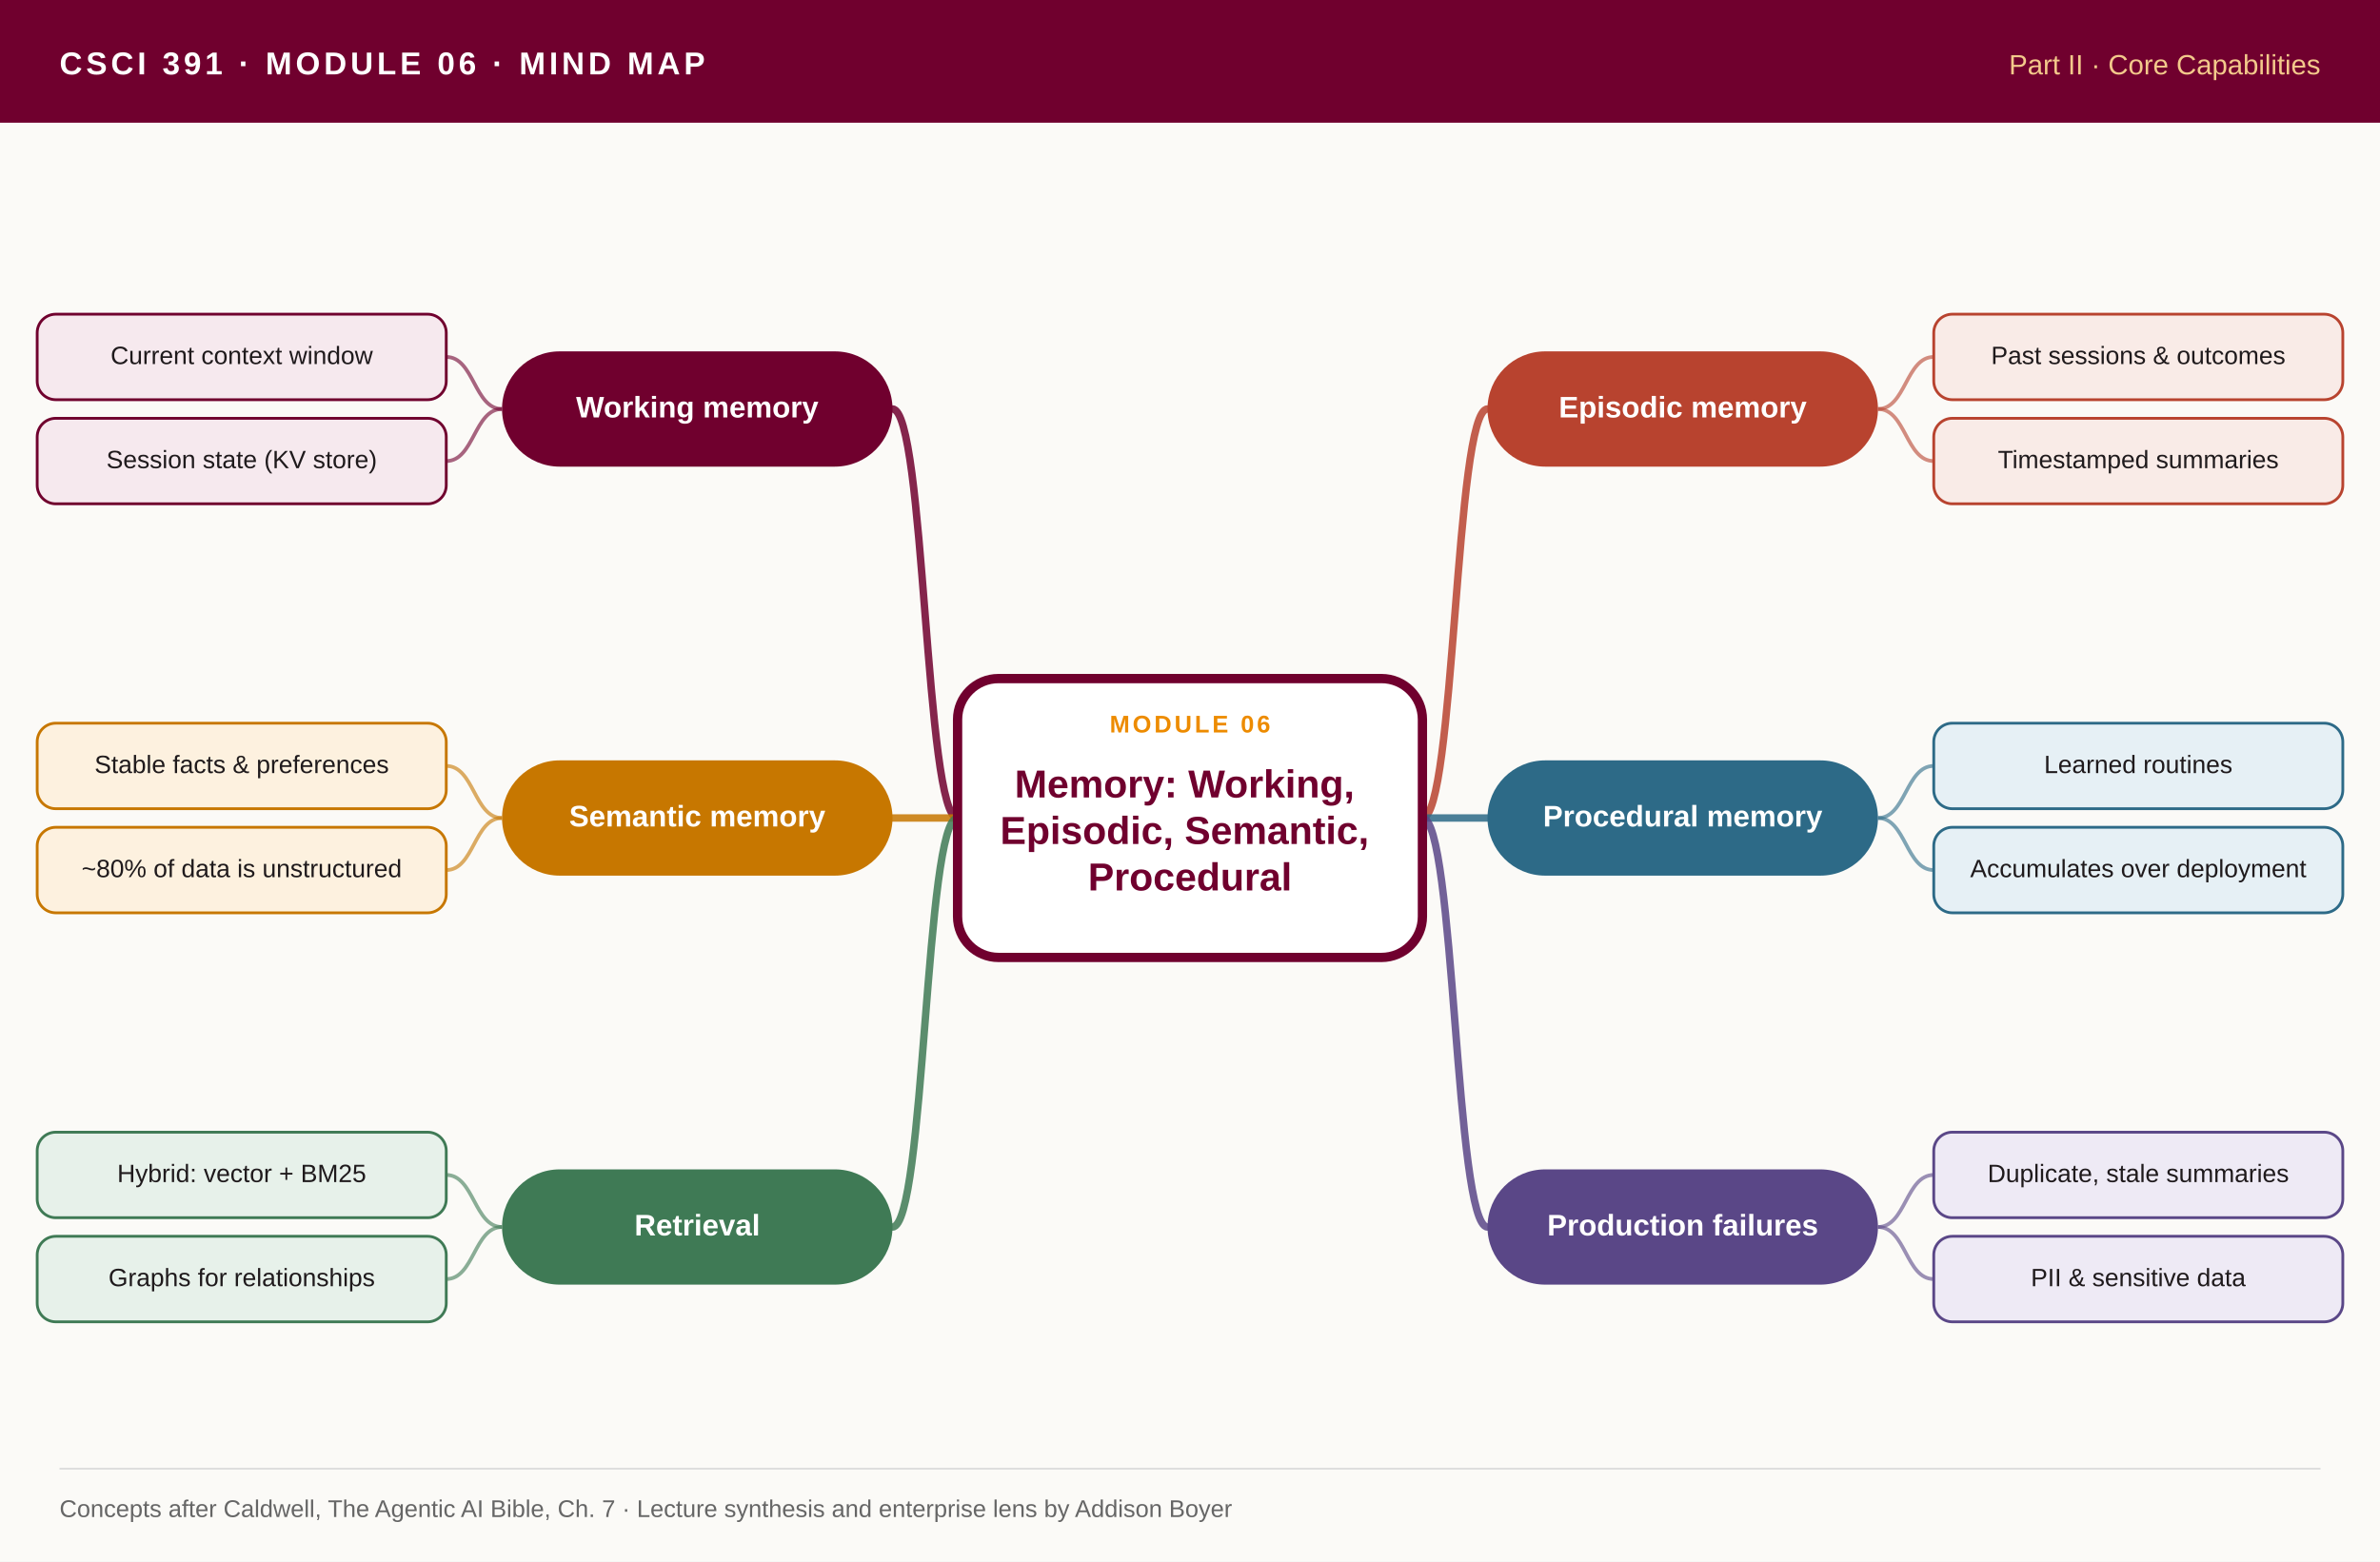
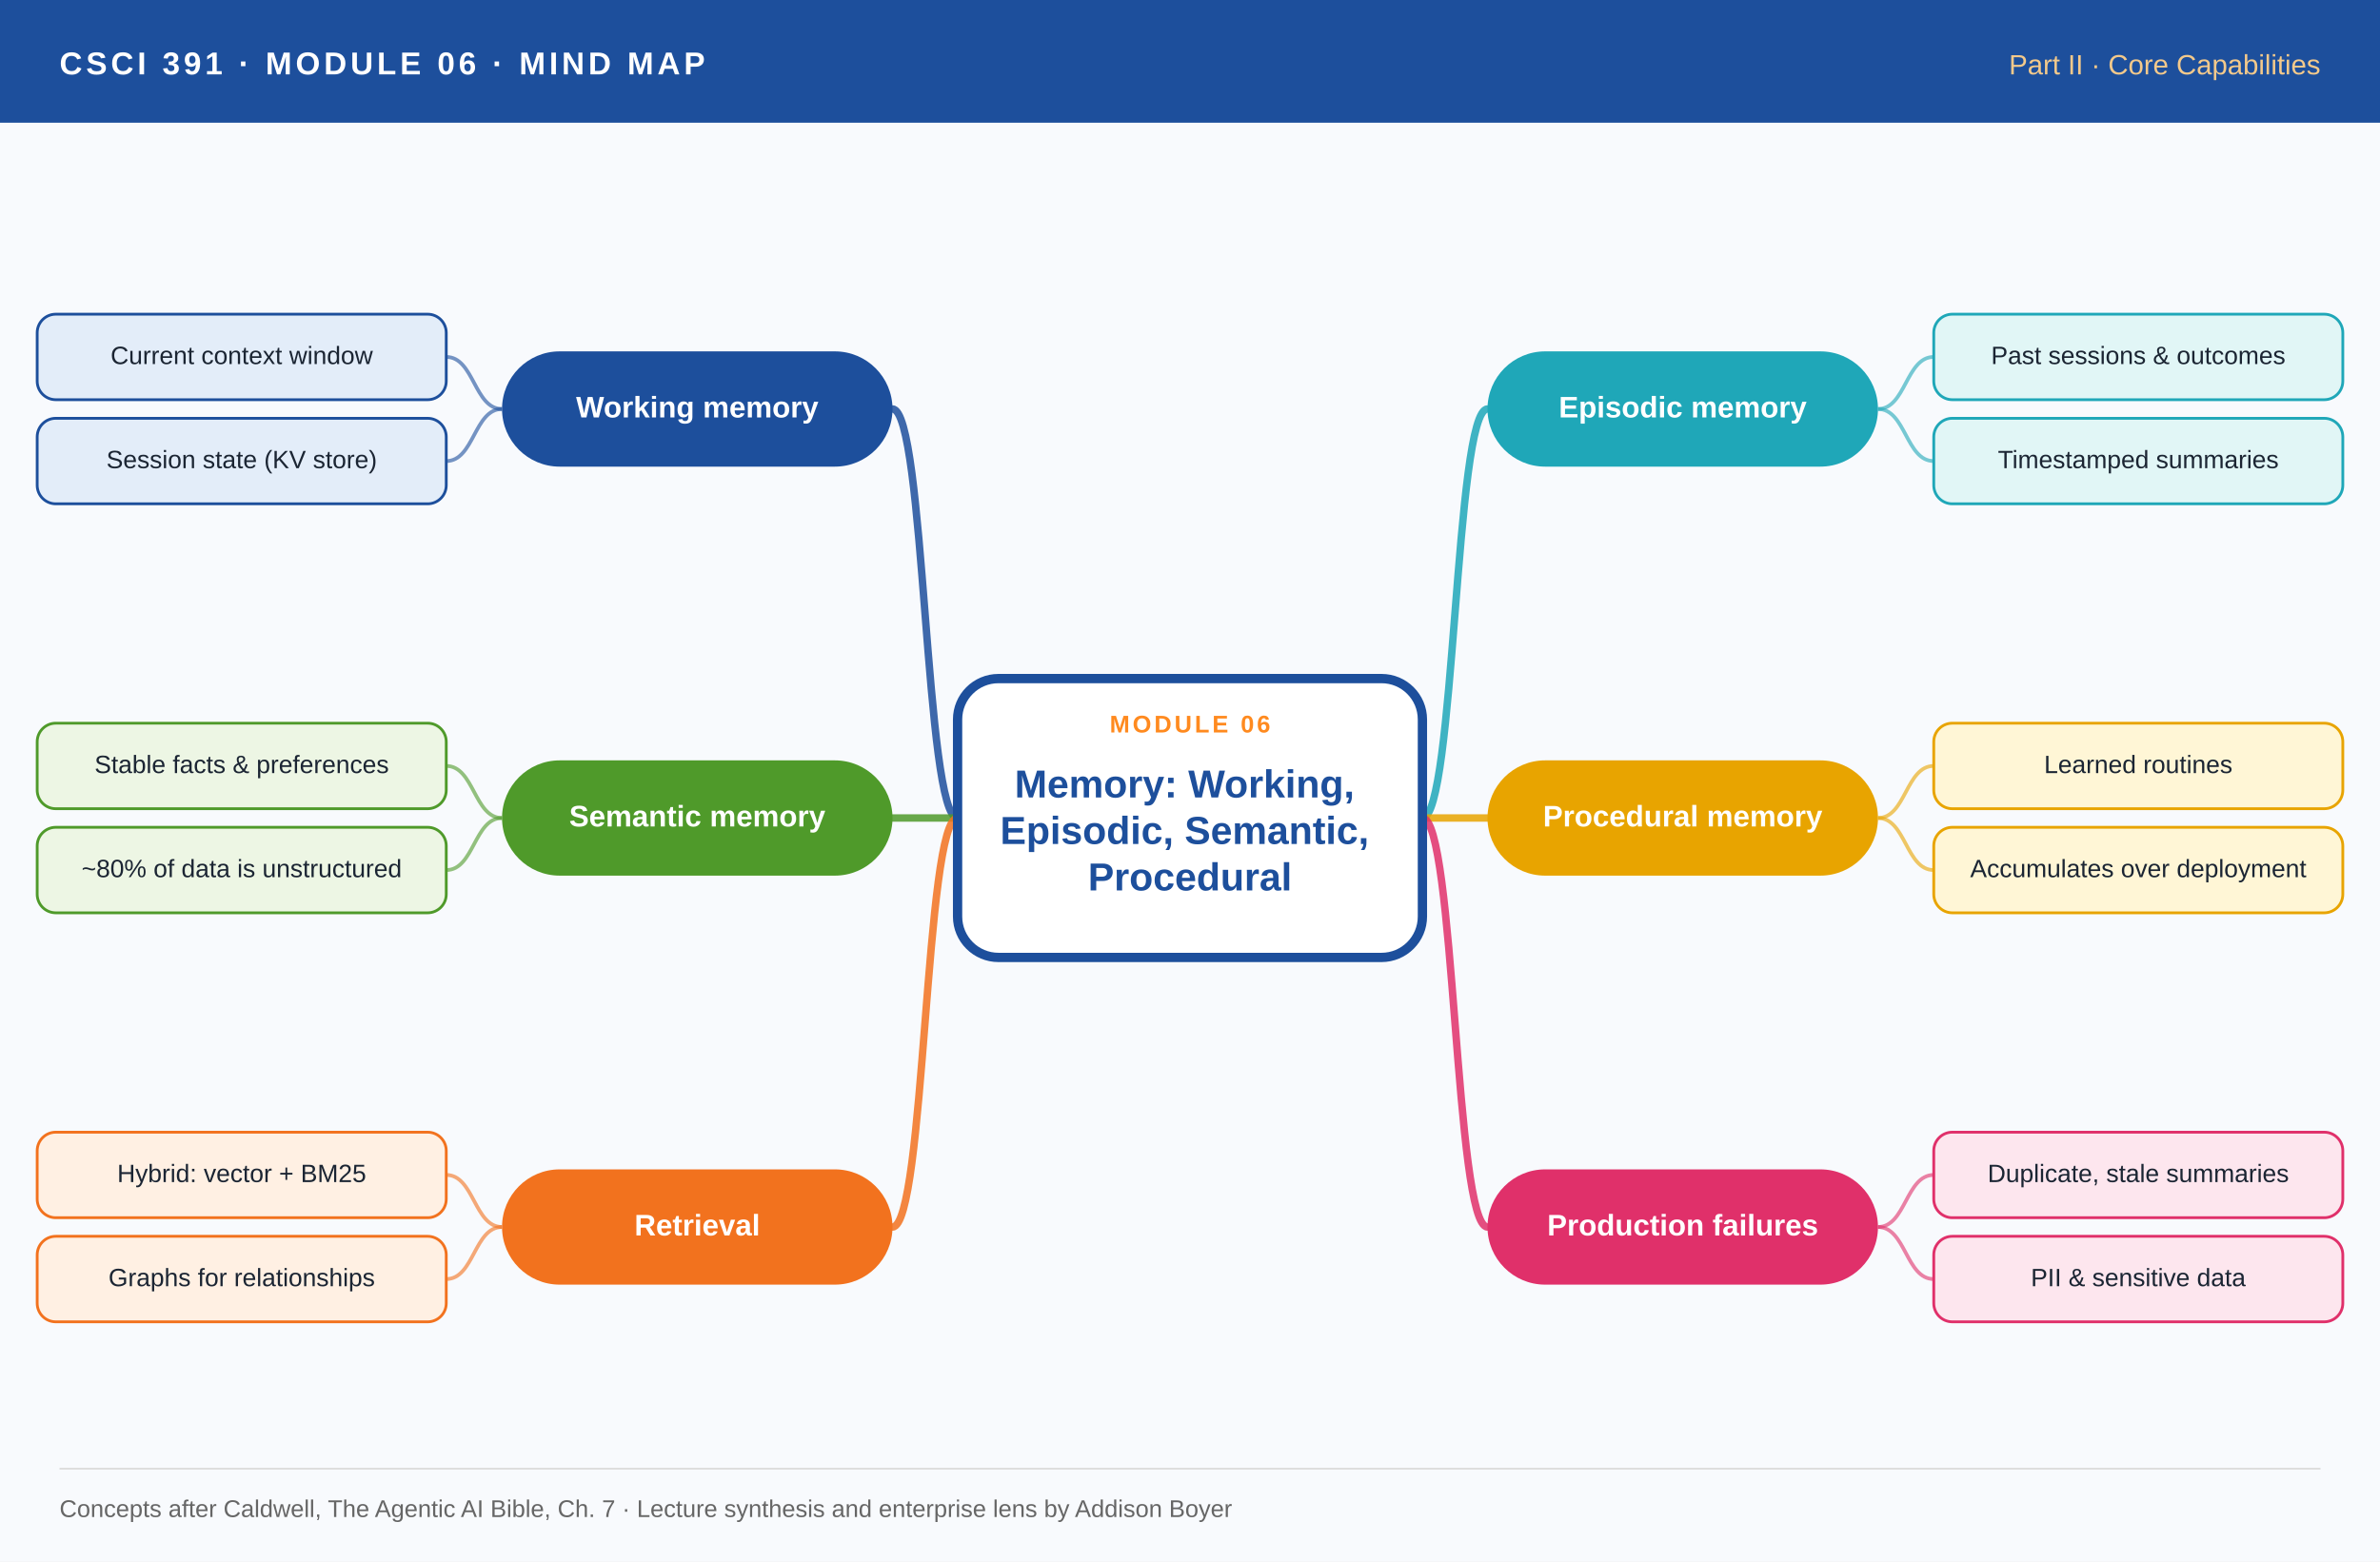
<svg xmlns="http://www.w3.org/2000/svg" viewBox="0 0 1280 840" width="1280" height="840" font-family="'Segoe UI', 'Helvetica Neue', Arial, sans-serif">
-   <rect width="100%" height="100%" fill="#fbfaf7" />
-   <rect width="1280" height="66" fill="#70002e" />
+   <rect width="100%" height="100%" fill="#f8fafd" />
+   <rect width="1280" height="66" fill="#1d4f9c" />
  <text x="32" y="40" fill="#fff" font-size="17" font-weight="700" letter-spacing="2">CSCI 391 · MODULE 06 · MIND MAP</text>
  <text x="1248" y="40" fill="#f3c98b" font-size="15" text-anchor="end">Part II · Core Capabilities</text>
-   <path d="M515,440 C497.5,440 497.5,220 480,220" fill="none" stroke="#70002e" stroke-width="4" stroke-linecap="round" opacity=".85" />
-   <path d="M270,220 C255.0,220 255.0,192.0 240,192.0" fill="none" stroke="#70002e" stroke-width="2" opacity=".6" />
-   <path d="M270,220 C255.0,220 255.0,248.0 240,248.0" fill="none" stroke="#70002e" stroke-width="2" opacity=".6" />
-   <path d="M765,440 C782.5,440 782.5,220 800,220" fill="none" stroke="#b8432f" stroke-width="4" stroke-linecap="round" opacity=".85" />
-   <path d="M1010,220 C1025.0,220 1025.0,192.0 1040,192.0" fill="none" stroke="#b8432f" stroke-width="2" opacity=".6" />
-   <path d="M1010,220 C1025.0,220 1025.0,248.0 1040,248.0" fill="none" stroke="#b8432f" stroke-width="2" opacity=".6" />
-   <path d="M515,440 C497.5,440 497.5,440 480,440" fill="none" stroke="#c77700" stroke-width="4" stroke-linecap="round" opacity=".85" />
-   <path d="M270,440 C255.0,440 255.0,412.0 240,412.0" fill="none" stroke="#c77700" stroke-width="2" opacity=".6" />
-   <path d="M270,440 C255.0,440 255.0,468.0 240,468.0" fill="none" stroke="#c77700" stroke-width="2" opacity=".6" />
-   <path d="M765,440 C782.5,440 782.5,440 800,440" fill="none" stroke="#2d6a87" stroke-width="4" stroke-linecap="round" opacity=".85" />
-   <path d="M1010,440 C1025.0,440 1025.0,412.0 1040,412.0" fill="none" stroke="#2d6a87" stroke-width="2" opacity=".6" />
-   <path d="M1010,440 C1025.0,440 1025.0,468.0 1040,468.0" fill="none" stroke="#2d6a87" stroke-width="2" opacity=".6" />
-   <path d="M515,440 C497.5,440 497.5,660 480,660" fill="none" stroke="#3f7a55" stroke-width="4" stroke-linecap="round" opacity=".85" />
-   <path d="M270,660 C255.0,660 255.0,632.0 240,632.0" fill="none" stroke="#3f7a55" stroke-width="2" opacity=".6" />
-   <path d="M270,660 C255.0,660 255.0,688.0 240,688.0" fill="none" stroke="#3f7a55" stroke-width="2" opacity=".6" />
-   <path d="M765,440 C782.5,440 782.5,660 800,660" fill="none" stroke="#5a4787" stroke-width="4" stroke-linecap="round" opacity=".85" />
-   <path d="M1010,660 C1025.0,660 1025.0,632.0 1040,632.0" fill="none" stroke="#5a4787" stroke-width="2" opacity=".6" />
-   <path d="M1010,660 C1025.0,660 1025.0,688.0 1040,688.0" fill="none" stroke="#5a4787" stroke-width="2" opacity=".6" />
-   <rect x="270" y="189" width="210" height="62" rx="31" fill="#70002e" />
+   <path d="M515,440 C497.5,440 497.5,220 480,220" fill="none" stroke="#1d4f9c" stroke-width="4" stroke-linecap="round" opacity=".85" />
+   <path d="M270,220 C255.0,220 255.0,192.0 240,192.0" fill="none" stroke="#1d4f9c" stroke-width="2" opacity=".6" />
+   <path d="M270,220 C255.0,220 255.0,248.0 240,248.0" fill="none" stroke="#1d4f9c" stroke-width="2" opacity=".6" />
+   <path d="M765,440 C782.5,440 782.5,220 800,220" fill="none" stroke="#1fa7b8" stroke-width="4" stroke-linecap="round" opacity=".85" />
+   <path d="M1010,220 C1025.0,220 1025.0,192.0 1040,192.0" fill="none" stroke="#1fa7b8" stroke-width="2" opacity=".6" />
+   <path d="M1010,220 C1025.0,220 1025.0,248.0 1040,248.0" fill="none" stroke="#1fa7b8" stroke-width="2" opacity=".6" />
+   <path d="M515,440 C497.5,440 497.5,440 480,440" fill="none" stroke="#4f9a2a" stroke-width="4" stroke-linecap="round" opacity=".85" />
+   <path d="M270,440 C255.0,440 255.0,412.0 240,412.0" fill="none" stroke="#4f9a2a" stroke-width="2" opacity=".6" />
+   <path d="M270,440 C255.0,440 255.0,468.0 240,468.0" fill="none" stroke="#4f9a2a" stroke-width="2" opacity=".6" />
+   <path d="M765,440 C782.5,440 782.5,440 800,440" fill="none" stroke="#e8a400" stroke-width="4" stroke-linecap="round" opacity=".85" />
+   <path d="M1010,440 C1025.0,440 1025.0,412.0 1040,412.0" fill="none" stroke="#e8a400" stroke-width="2" opacity=".6" />
+   <path d="M1010,440 C1025.0,440 1025.0,468.0 1040,468.0" fill="none" stroke="#e8a400" stroke-width="2" opacity=".6" />
+   <path d="M515,440 C497.5,440 497.5,660 480,660" fill="none" stroke="#f2721e" stroke-width="4" stroke-linecap="round" opacity=".85" />
+   <path d="M270,660 C255.0,660 255.0,632.0 240,632.0" fill="none" stroke="#f2721e" stroke-width="2" opacity=".6" />
+   <path d="M270,660 C255.0,660 255.0,688.0 240,688.0" fill="none" stroke="#f2721e" stroke-width="2" opacity=".6" />
+   <path d="M765,440 C782.5,440 782.5,660 800,660" fill="none" stroke="#e0306a" stroke-width="4" stroke-linecap="round" opacity=".85" />
+   <path d="M1010,660 C1025.0,660 1025.0,632.0 1040,632.0" fill="none" stroke="#e0306a" stroke-width="2" opacity=".6" />
+   <path d="M1010,660 C1025.0,660 1025.0,688.0 1040,688.0" fill="none" stroke="#e0306a" stroke-width="2" opacity=".6" />
+   <rect x="270" y="189" width="210" height="62" rx="31" fill="#1d4f9c" />
  <text text-anchor="middle" dominant-baseline="middle" fill="#fff" font-size="16" font-weight="700">
    <tspan x="375" y="220.0">Working memory</tspan>
  </text>
-   <rect x="20" y="169.0" width="220" height="46" rx="10" fill="#f6e9ee" stroke="#70002e" stroke-width="1.5" />
-   <text text-anchor="middle" dominant-baseline="middle" fill="#1f1a1c" font-size="13.5">
+   <rect x="20" y="169.0" width="220" height="46" rx="10" fill="#e3edf9" stroke="#1d4f9c" stroke-width="1.5" />
+   <text text-anchor="middle" dominant-baseline="middle" fill="#1b2533" font-size="13.5">
    <tspan x="130" y="192.0">Current context window</tspan>
  </text>
-   <rect x="20" y="225.0" width="220" height="46" rx="10" fill="#f6e9ee" stroke="#70002e" stroke-width="1.5" />
-   <text text-anchor="middle" dominant-baseline="middle" fill="#1f1a1c" font-size="13.5">
+   <rect x="20" y="225.0" width="220" height="46" rx="10" fill="#e3edf9" stroke="#1d4f9c" stroke-width="1.5" />
+   <text text-anchor="middle" dominant-baseline="middle" fill="#1b2533" font-size="13.5">
    <tspan x="130" y="248.0">Session state (KV store)</tspan>
  </text>
-   <rect x="800" y="189" width="210" height="62" rx="31" fill="#b8432f" />
+   <rect x="800" y="189" width="210" height="62" rx="31" fill="#1fa7b8" />
  <text text-anchor="middle" dominant-baseline="middle" fill="#fff" font-size="16" font-weight="700">
    <tspan x="905" y="220.0">Episodic memory</tspan>
  </text>
-   <rect x="1040" y="169.0" width="220" height="46" rx="10" fill="#f9ebe7" stroke="#b8432f" stroke-width="1.5" />
-   <text text-anchor="middle" dominant-baseline="middle" fill="#1f1a1c" font-size="13.5">
+   <rect x="1040" y="169.0" width="220" height="46" rx="10" fill="#e1f6f6" stroke="#1fa7b8" stroke-width="1.5" />
+   <text text-anchor="middle" dominant-baseline="middle" fill="#1b2533" font-size="13.5">
    <tspan x="1150" y="192.0">Past sessions &amp; outcomes</tspan>
  </text>
-   <rect x="1040" y="225.0" width="220" height="46" rx="10" fill="#f9ebe7" stroke="#b8432f" stroke-width="1.5" />
-   <text text-anchor="middle" dominant-baseline="middle" fill="#1f1a1c" font-size="13.5">
+   <rect x="1040" y="225.0" width="220" height="46" rx="10" fill="#e1f6f6" stroke="#1fa7b8" stroke-width="1.5" />
+   <text text-anchor="middle" dominant-baseline="middle" fill="#1b2533" font-size="13.5">
    <tspan x="1150" y="248.0">Timestamped summaries</tspan>
  </text>
-   <rect x="270" y="409" width="210" height="62" rx="31" fill="#c77700" />
+   <rect x="270" y="409" width="210" height="62" rx="31" fill="#4f9a2a" />
  <text text-anchor="middle" dominant-baseline="middle" fill="#fff" font-size="16" font-weight="700">
    <tspan x="375" y="440.0">Semantic memory</tspan>
  </text>
-   <rect x="20" y="389.0" width="220" height="46" rx="10" fill="#fdf1df" stroke="#c77700" stroke-width="1.5" />
-   <text text-anchor="middle" dominant-baseline="middle" fill="#1f1a1c" font-size="13.5">
+   <rect x="20" y="389.0" width="220" height="46" rx="10" fill="#edf6e4" stroke="#4f9a2a" stroke-width="1.5" />
+   <text text-anchor="middle" dominant-baseline="middle" fill="#1b2533" font-size="13.5">
    <tspan x="130" y="412.0">Stable facts &amp; preferences</tspan>
  </text>
-   <rect x="20" y="445.0" width="220" height="46" rx="10" fill="#fdf1df" stroke="#c77700" stroke-width="1.5" />
-   <text text-anchor="middle" dominant-baseline="middle" fill="#1f1a1c" font-size="13.5">
+   <rect x="20" y="445.0" width="220" height="46" rx="10" fill="#edf6e4" stroke="#4f9a2a" stroke-width="1.5" />
+   <text text-anchor="middle" dominant-baseline="middle" fill="#1b2533" font-size="13.5">
    <tspan x="130" y="468.0">~80% of data is unstructured</tspan>
  </text>
-   <rect x="800" y="409" width="210" height="62" rx="31" fill="#2d6a87" />
+   <rect x="800" y="409" width="210" height="62" rx="31" fill="#e8a400" />
  <text text-anchor="middle" dominant-baseline="middle" fill="#fff" font-size="16" font-weight="700">
    <tspan x="905" y="440.0">Procedural memory</tspan>
  </text>
-   <rect x="1040" y="389.0" width="220" height="46" rx="10" fill="#e6f0f5" stroke="#2d6a87" stroke-width="1.5" />
-   <text text-anchor="middle" dominant-baseline="middle" fill="#1f1a1c" font-size="13.5">
+   <rect x="1040" y="389.0" width="220" height="46" rx="10" fill="#fff6d6" stroke="#e8a400" stroke-width="1.5" />
+   <text text-anchor="middle" dominant-baseline="middle" fill="#1b2533" font-size="13.5">
    <tspan x="1150" y="412.0">Learned routines</tspan>
  </text>
-   <rect x="1040" y="445.0" width="220" height="46" rx="10" fill="#e6f0f5" stroke="#2d6a87" stroke-width="1.5" />
-   <text text-anchor="middle" dominant-baseline="middle" fill="#1f1a1c" font-size="13.5">
+   <rect x="1040" y="445.0" width="220" height="46" rx="10" fill="#fff6d6" stroke="#e8a400" stroke-width="1.5" />
+   <text text-anchor="middle" dominant-baseline="middle" fill="#1b2533" font-size="13.5">
    <tspan x="1150" y="468.0">Accumulates over deployment</tspan>
  </text>
-   <rect x="270" y="629" width="210" height="62" rx="31" fill="#3f7a55" />
+   <rect x="270" y="629" width="210" height="62" rx="31" fill="#f2721e" />
  <text text-anchor="middle" dominant-baseline="middle" fill="#fff" font-size="16" font-weight="700">
    <tspan x="375" y="660.0">Retrieval</tspan>
  </text>
-   <rect x="20" y="609.0" width="220" height="46" rx="10" fill="#e7f1ea" stroke="#3f7a55" stroke-width="1.5" />
-   <text text-anchor="middle" dominant-baseline="middle" fill="#1f1a1c" font-size="13.5">
+   <rect x="20" y="609.0" width="220" height="46" rx="10" fill="#fff0e3" stroke="#f2721e" stroke-width="1.5" />
+   <text text-anchor="middle" dominant-baseline="middle" fill="#1b2533" font-size="13.5">
    <tspan x="130" y="632.0">Hybrid: vector + BM25</tspan>
  </text>
-   <rect x="20" y="665.0" width="220" height="46" rx="10" fill="#e7f1ea" stroke="#3f7a55" stroke-width="1.5" />
-   <text text-anchor="middle" dominant-baseline="middle" fill="#1f1a1c" font-size="13.5">
+   <rect x="20" y="665.0" width="220" height="46" rx="10" fill="#fff0e3" stroke="#f2721e" stroke-width="1.5" />
+   <text text-anchor="middle" dominant-baseline="middle" fill="#1b2533" font-size="13.5">
    <tspan x="130" y="688.0">Graphs for relationships</tspan>
  </text>
-   <rect x="800" y="629" width="210" height="62" rx="31" fill="#5a4787" />
+   <rect x="800" y="629" width="210" height="62" rx="31" fill="#e0306a" />
  <text text-anchor="middle" dominant-baseline="middle" fill="#fff" font-size="16" font-weight="700">
    <tspan x="905" y="660.0">Production failures</tspan>
  </text>
-   <rect x="1040" y="609.0" width="220" height="46" rx="10" fill="#eeeaf5" stroke="#5a4787" stroke-width="1.5" />
-   <text text-anchor="middle" dominant-baseline="middle" fill="#1f1a1c" font-size="13.5">
+   <rect x="1040" y="609.0" width="220" height="46" rx="10" fill="#fde6ee" stroke="#e0306a" stroke-width="1.5" />
+   <text text-anchor="middle" dominant-baseline="middle" fill="#1b2533" font-size="13.5">
    <tspan x="1150" y="632.0">Duplicate, stale summaries</tspan>
  </text>
-   <rect x="1040" y="665.0" width="220" height="46" rx="10" fill="#eeeaf5" stroke="#5a4787" stroke-width="1.5" />
-   <text text-anchor="middle" dominant-baseline="middle" fill="#1f1a1c" font-size="13.5">
+   <rect x="1040" y="665.0" width="220" height="46" rx="10" fill="#fde6ee" stroke="#e0306a" stroke-width="1.5" />
+   <text text-anchor="middle" dominant-baseline="middle" fill="#1b2533" font-size="13.5">
    <tspan x="1150" y="688.0">PII &amp; sensitive data</tspan>
  </text>
-   <rect x="515" y="365" width="250" height="150" rx="22" fill="#fff" stroke="#70002e" stroke-width="5" />
-   <text x="640" y="394" text-anchor="middle" fill="#ED8B00" font-size="13" font-weight="700" letter-spacing="1.5">MODULE 06</text>
-   <text text-anchor="middle" dominant-baseline="middle" fill="#70002e" font-size="21" font-weight="800">
+   <rect x="515" y="365" width="250" height="150" rx="22" fill="#fff" stroke="#1d4f9c" stroke-width="5" />
+   <text x="640" y="394" text-anchor="middle" fill="#ff8a1f" font-size="13" font-weight="700" letter-spacing="1.5">MODULE 06</text>
+   <text text-anchor="middle" dominant-baseline="middle" fill="#1d4f9c" font-size="21" font-weight="800">
    <tspan x="640" y="423.0">Memory: Working,</tspan>
    <tspan x="640" y="448.0">Episodic, Semantic,</tspan>
    <tspan x="640" y="473.0">Procedural</tspan>
  </text>
  <line x1="32" y1="790" x2="1248" y2="790" stroke="#ddd" />
  <text x="32" y="816" fill="#666" font-size="13">Concepts after Caldwell, The Agentic AI Bible, Ch. 7 · Lecture synthesis and enterprise lens by Addison Boyer</text>
</svg>
